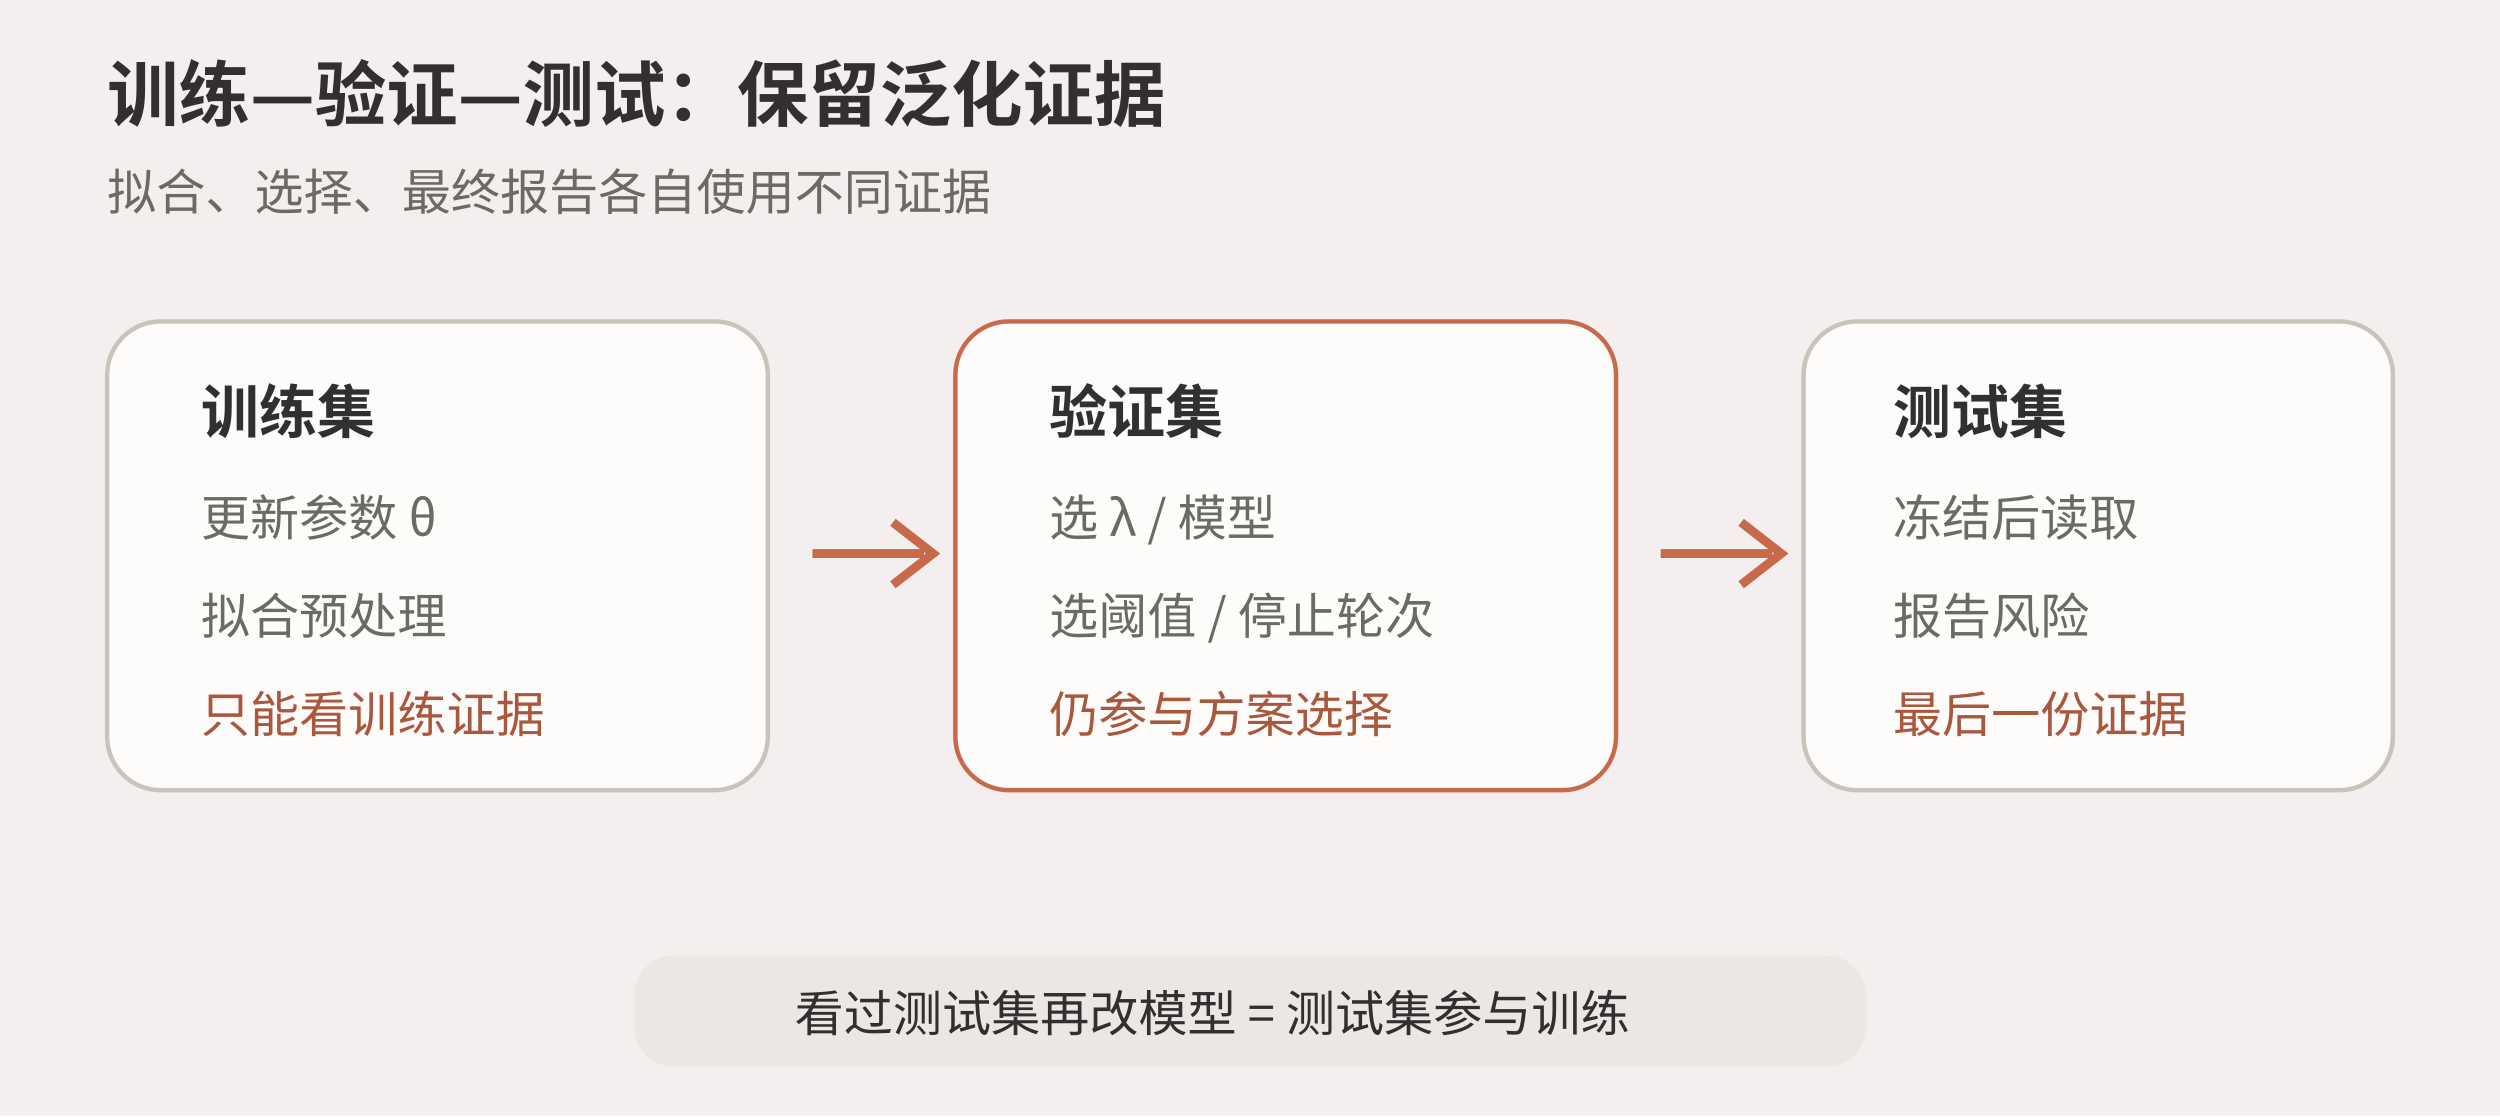
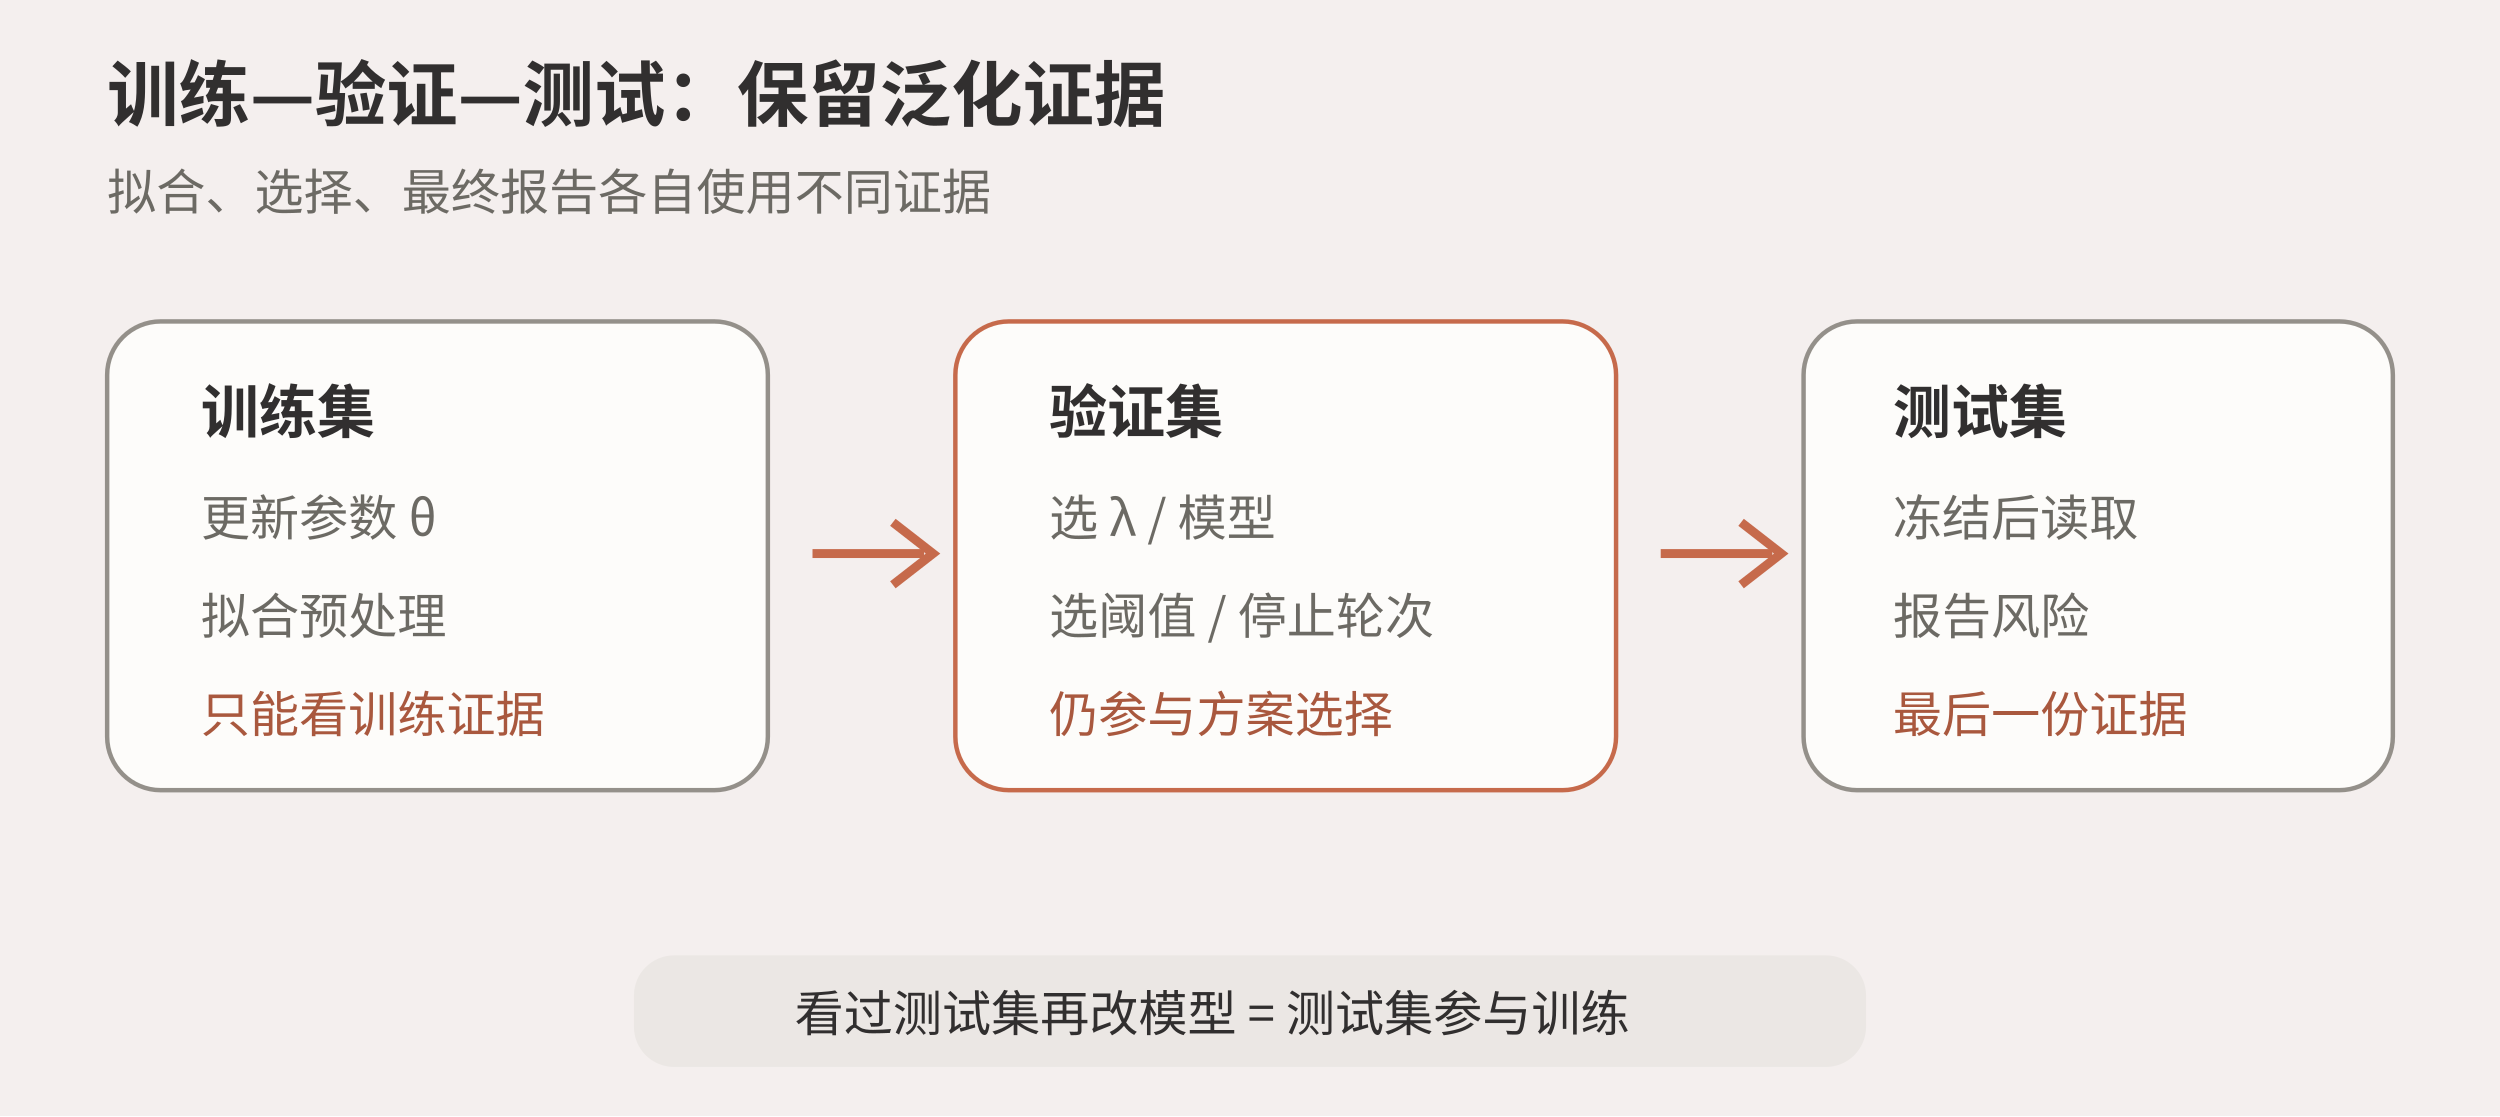
- <svg xmlns="http://www.w3.org/2000/svg" width="560" height="250" viewBox="0 0 560 250" role="img" aria-labelledby="title desc">
-   <rect width="560" height="250" fill="#f4efee" />
-   <text x="24" y="27" fill="#312f2f" font-family="system-ui, -apple-system, BlinkMacSystemFont, 'PingFang SC', 'Noto Sans CJK SC', sans-serif" font-size="16" font-weight="700">训练—验证—测试：保留泛化证据</text>
-   <text x="24" y="47" fill="#6c6a64" font-family="system-ui, -apple-system, BlinkMacSystemFont, 'PingFang SC', 'Noto Sans CJK SC', sans-serif" font-size="11">拟合、选择、最终报告各自使用不同证据</text>
-   <rect x="24" y="72" width="148" height="105" rx="12" fill="#fdfcfa" stroke="#c9c4bb" />
-   <text x="45" y="97" fill="#312f2f" font-family="system-ui, -apple-system, BlinkMacSystemFont, 'PingFang SC', 'Noto Sans CJK SC', sans-serif" font-size="13" font-weight="700">训练集</text>
-   <text x="45" y="120" fill="#6c6a64" font-family="system-ui, -apple-system, BlinkMacSystemFont, 'PingFang SC', 'Noto Sans CJK SC', sans-serif" font-size="11">更新参数 θ</text>
-   <text x="45" y="142" fill="#6c6a64" font-family="system-ui, -apple-system, BlinkMacSystemFont, 'PingFang SC', 'Noto Sans CJK SC', sans-serif" font-size="11">拟合预处理</text>
-   <text x="45" y="164" fill="#a9583e" font-family="system-ui, -apple-system, BlinkMacSystemFont, 'PingFang SC', 'Noto Sans CJK SC', sans-serif" font-size="11">只能看训练证据</text>
-   <path d="M182 124 H207" stroke="#c66a4b" stroke-width="2" />
-   <path d="M200 117 L209 124 L200 131" fill="none" stroke="#c66a4b" stroke-width="2" />
-   <rect x="214" y="72" width="148" height="105" rx="12" fill="#fdfcfa" stroke="#c66a4b" />
-   <text x="235" y="97" fill="#312f2f" font-family="system-ui, -apple-system, BlinkMacSystemFont, 'PingFang SC', 'Noto Sans CJK SC', sans-serif" font-size="13" font-weight="700">验证集</text>
-   <text x="235" y="120" fill="#6c6a64" font-family="system-ui, -apple-system, BlinkMacSystemFont, 'PingFang SC', 'Noto Sans CJK SC', sans-serif" font-size="11">选 λ / 模型</text>
-   <text x="235" y="142" fill="#6c6a64" font-family="system-ui, -apple-system, BlinkMacSystemFont, 'PingFang SC', 'Noto Sans CJK SC', sans-serif" font-size="11">选阈值 / 停止轮次</text>
-   <text x="235" y="164" fill="#a9583e" font-family="system-ui, -apple-system, BlinkMacSystemFont, 'PingFang SC', 'Noto Sans CJK SC', sans-serif" font-size="11">仍参与方案选择</text>
-   <path d="M372 124 H397" stroke="#c66a4b" stroke-width="2" />
-   <path d="M390 117 L399 124 L390 131" fill="none" stroke="#c66a4b" stroke-width="2" />
-   <rect x="404" y="72" width="132" height="105" rx="12" fill="#fdfcfa" stroke="#c9c4bb" />
-   <text x="424" y="97" fill="#312f2f" font-family="system-ui, -apple-system, BlinkMacSystemFont, 'PingFang SC', 'Noto Sans CJK SC', sans-serif" font-size="13" font-weight="700">测试集</text>
-   <text x="424" y="120" fill="#6c6a64" font-family="system-ui, -apple-system, BlinkMacSystemFont, 'PingFang SC', 'Noto Sans CJK SC', sans-serif" font-size="11">冻结后读取</text>
-   <text x="424" y="142" fill="#6c6a64" font-family="system-ui, -apple-system, BlinkMacSystemFont, 'PingFang SC', 'Noto Sans CJK SC', sans-serif" font-size="11">报告风险</text>
-   <text x="424" y="164" fill="#a9583e" font-family="system-ui, -apple-system, BlinkMacSystemFont, 'PingFang SC', 'Noto Sans CJK SC', sans-serif" font-size="11">最后一份证据</text>
-   <rect x="142" y="214" width="276" height="25" rx="9" fill="#ebe7e4" />
-   <text x="178" y="231" fill="#312f2f" font-family="system-ui, -apple-system, BlinkMacSystemFont, 'PingFang SC', 'Noto Sans CJK SC', sans-serif" font-size="11">看过测试集再改模型 = 测试集参与训练</text>
+ <svg xmlns="http://www.w3.org/2000/svg" data-svg-theme="paper-ink-v1" width="560" height="250" viewBox="0 0 560 250" role="img" aria-labelledby="title desc">
+   <style>
+   .svg-coral-text-fill { fill: #a9583e; }
+   .svg-muted-fill { fill: #6c6a64; }
+   .svg-special-fill-fill-ebe7e4 { fill: #93908f; }
+   .svg-special-fill-fill-f4efee { fill: #939090; }
+   .svg-special-fill-fill-fdfcfa { fill: #91908f; }
+   .svg-special-graphic-stroke-c66a4b { stroke: #c66a4b; }
+   .svg-special-graphic-stroke-c9c4bb { stroke: #94908a; }
+   .svg-special-text-fill-312f2f { fill: #312f2f; }
+ 
+   .svg-special-background-fill-ebe7e4 { fill: #ebe7e4; }
+   .svg-special-background-fill-f4efee { fill: #f4efee; }
+   .svg-special-background-fill-fdfcfa { fill: #fdfcfa; }
+ 
+ 
+ @media (prefers-color-scheme: dark) {
+     .svg-coral-text-fill { fill: #dc896d; }
+     .svg-muted-fill { fill: #aaa9a1; }
+     .svg-special-fill-fill-ebe7e4 { fill: #93908f; }
+     .svg-special-fill-fill-f4efee { fill: #939090; }
+     .svg-special-fill-fill-fdfcfa { fill: #91908f; }
+     .svg-special-graphic-stroke-c66a4b { stroke: #c66a4b; }
+     .svg-special-graphic-stroke-c9c4bb { stroke: #94908a; }
+     .svg-special-text-fill-312f2f { fill: #a5a4a4; }
+     .svg-special-background-fill-ebe7e4 { fill: #333232; }
+     .svg-special-background-fill-f4efee { fill: #343433; }
+     .svg-special-background-fill-fdfcfa { fill: #353535; }
+ 
+ 
+ 
+   }
+ </style>
+   <rect width="560" height="250" class="svg-special-fill-fill-f4efee svg-special-background-fill-f4efee" />
+   <text x="24" y="27" font-family="system-ui, -apple-system, BlinkMacSystemFont, 'PingFang SC', 'Noto Sans CJK SC', sans-serif" font-size="16" font-weight="700" class="svg-special-text-fill-312f2f">训练—验证—测试：保留泛化证据</text>
+   <text x="24" y="47" font-family="system-ui, -apple-system, BlinkMacSystemFont, 'PingFang SC', 'Noto Sans CJK SC', sans-serif" font-size="11" class="svg-muted-fill">拟合、选择、最终报告各自使用不同证据</text>
+   <rect x="24" y="72" width="148" height="105" rx="12" class="svg-special-fill-fill-fdfcfa svg-special-graphic-stroke-c9c4bb svg-special-background-fill-fdfcfa" />
+   <text x="45" y="97" font-family="system-ui, -apple-system, BlinkMacSystemFont, 'PingFang SC', 'Noto Sans CJK SC', sans-serif" font-size="13" font-weight="700" class="svg-special-text-fill-312f2f">训练集</text>
+   <text x="45" y="120" font-family="system-ui, -apple-system, BlinkMacSystemFont, 'PingFang SC', 'Noto Sans CJK SC', sans-serif" font-size="11" class="svg-muted-fill">更新参数 θ</text>
+   <text x="45" y="142" font-family="system-ui, -apple-system, BlinkMacSystemFont, 'PingFang SC', 'Noto Sans CJK SC', sans-serif" font-size="11" class="svg-muted-fill">拟合预处理</text>
+   <text x="45" y="164" font-family="system-ui, -apple-system, BlinkMacSystemFont, 'PingFang SC', 'Noto Sans CJK SC', sans-serif" font-size="11" class="svg-coral-text-fill">只能看训练证据</text>
+   <path d="M182 124 H207" stroke-width="2" class="svg-special-graphic-stroke-c66a4b" />
+   <path d="M200 117 L209 124 L200 131" fill="none" stroke-width="2" class="svg-special-graphic-stroke-c66a4b" />
+   <rect x="214" y="72" width="148" height="105" rx="12" class="svg-special-fill-fill-fdfcfa svg-special-graphic-stroke-c66a4b svg-special-background-fill-fdfcfa" />
+   <text x="235" y="97" font-family="system-ui, -apple-system, BlinkMacSystemFont, 'PingFang SC', 'Noto Sans CJK SC', sans-serif" font-size="13" font-weight="700" class="svg-special-text-fill-312f2f">验证集</text>
+   <text x="235" y="120" font-family="system-ui, -apple-system, BlinkMacSystemFont, 'PingFang SC', 'Noto Sans CJK SC', sans-serif" font-size="11" class="svg-muted-fill">选 λ / 模型</text>
+   <text x="235" y="142" font-family="system-ui, -apple-system, BlinkMacSystemFont, 'PingFang SC', 'Noto Sans CJK SC', sans-serif" font-size="11" class="svg-muted-fill">选阈值 / 停止轮次</text>
+   <text x="235" y="164" font-family="system-ui, -apple-system, BlinkMacSystemFont, 'PingFang SC', 'Noto Sans CJK SC', sans-serif" font-size="11" class="svg-coral-text-fill">仍参与方案选择</text>
+   <path d="M372 124 H397" stroke-width="2" class="svg-special-graphic-stroke-c66a4b" />
+   <path d="M390 117 L399 124 L390 131" fill="none" stroke-width="2" class="svg-special-graphic-stroke-c66a4b" />
+   <rect x="404" y="72" width="132" height="105" rx="12" class="svg-special-fill-fill-fdfcfa svg-special-graphic-stroke-c9c4bb svg-special-background-fill-fdfcfa" />
+   <text x="424" y="97" font-family="system-ui, -apple-system, BlinkMacSystemFont, 'PingFang SC', 'Noto Sans CJK SC', sans-serif" font-size="13" font-weight="700" class="svg-special-text-fill-312f2f">测试集</text>
+   <text x="424" y="120" font-family="system-ui, -apple-system, BlinkMacSystemFont, 'PingFang SC', 'Noto Sans CJK SC', sans-serif" font-size="11" class="svg-muted-fill">冻结后读取</text>
+   <text x="424" y="142" font-family="system-ui, -apple-system, BlinkMacSystemFont, 'PingFang SC', 'Noto Sans CJK SC', sans-serif" font-size="11" class="svg-muted-fill">报告风险</text>
+   <text x="424" y="164" font-family="system-ui, -apple-system, BlinkMacSystemFont, 'PingFang SC', 'Noto Sans CJK SC', sans-serif" font-size="11" class="svg-coral-text-fill">最后一份证据</text>
+   <rect x="142" y="214" width="276" height="25" rx="9" class="svg-special-fill-fill-ebe7e4 svg-special-background-fill-ebe7e4" />
+   <text x="178" y="231" font-family="system-ui, -apple-system, BlinkMacSystemFont, 'PingFang SC', 'Noto Sans CJK SC', sans-serif" font-size="11" class="svg-special-text-fill-312f2f">看过测试集再改模型 = 测试集参与训练</text>
</svg>
